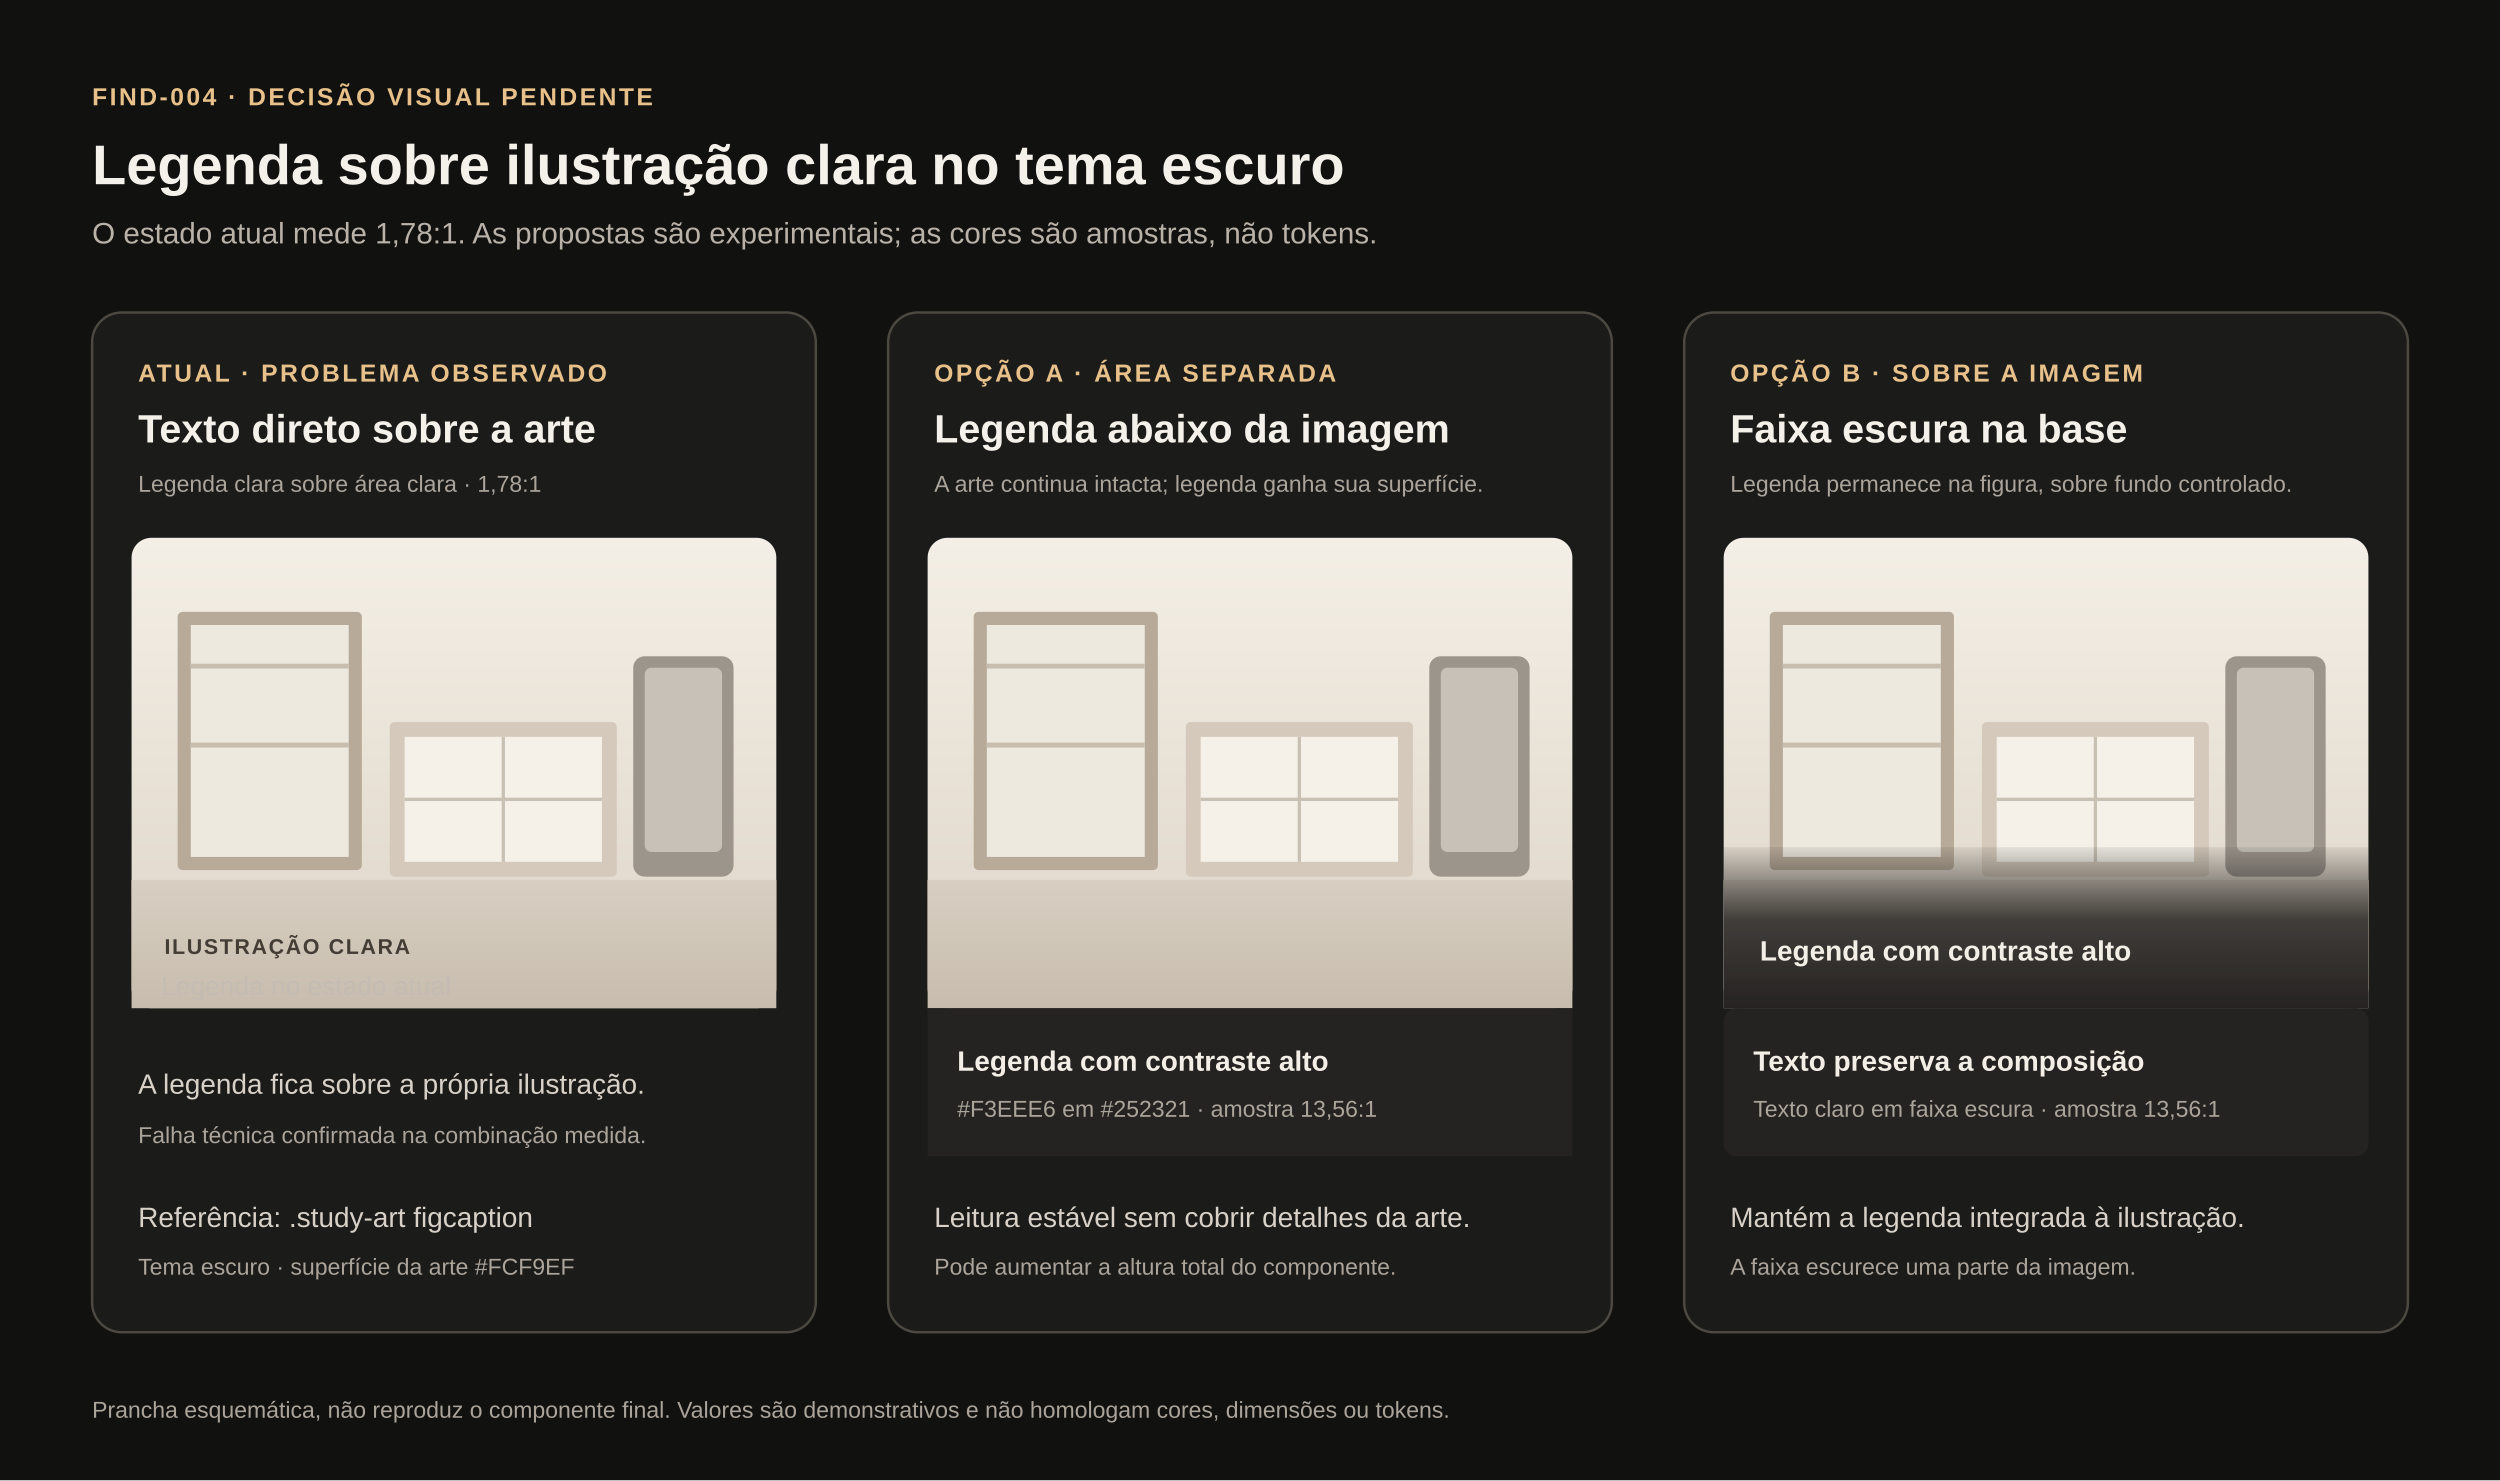
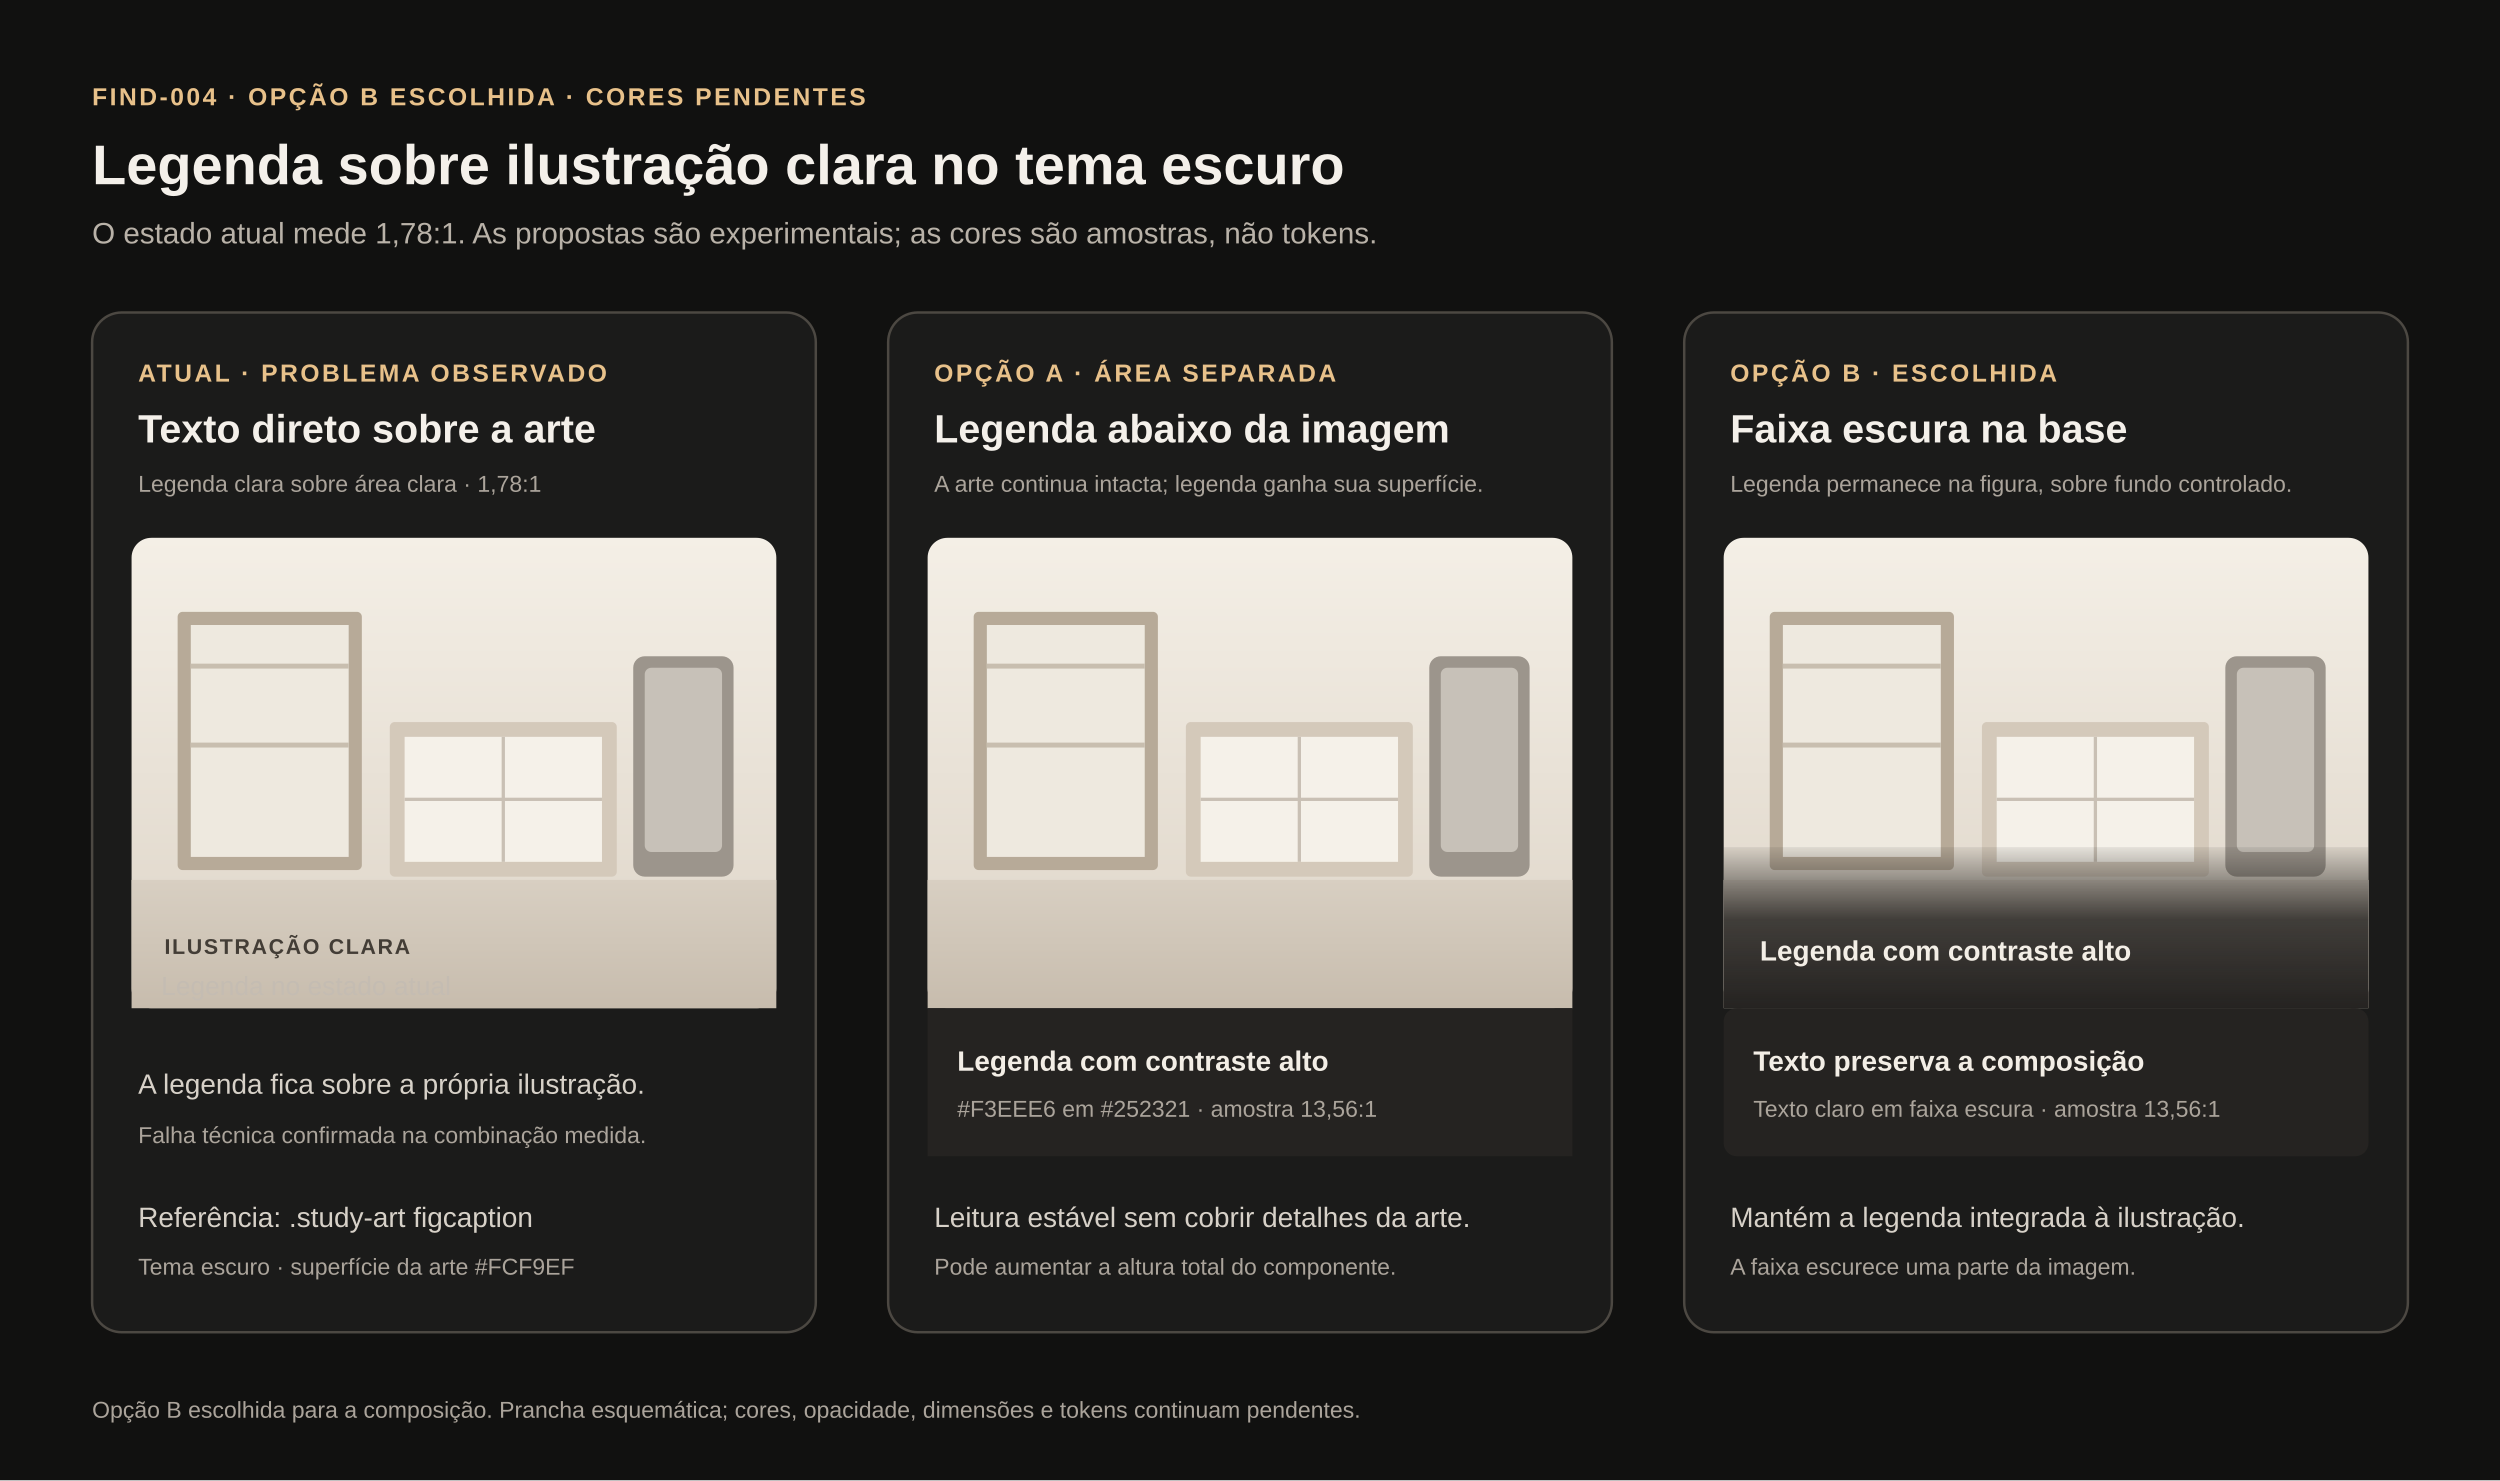
<svg xmlns="http://www.w3.org/2000/svg" width="1520" height="900" viewBox="0 0 1520 900" role="img" aria-labelledby="title desc">
  <defs>
    <linearGradient id="wall" x2="0" y2="1">
      <stop stop-color="#f4efe6" />
      <stop offset="1" stop-color="#ddd4c7" />
    </linearGradient>
    <linearGradient id="floor" x2="0" y2="1">
      <stop stop-color="#d8cfc2" />
      <stop offset="1" stop-color="#c7bcad" />
    </linearGradient>
    <linearGradient id="overlay" x2="0" y2="1">
      <stop stop-color="#252321" stop-opacity=".08" />
      <stop offset=".45" stop-color="#252321" stop-opacity=".84" />
      <stop offset="1" stop-color="#252321" />
    </linearGradient>
    <style>
    text{font-family:Arial,Helvetica,sans-serif}
    .title{fill:#f4f0ea;font-size:34px;font-weight:700}
    .sub{fill:#b9b2a8;font-size:18px}
    .card{fill:#1b1b1a;stroke:#4c4842;stroke-width:1.5}
    .label{fill:#e8c18a;font-size:15px;font-weight:700;letter-spacing:1.5px}
    .h{fill:#f4f0ea;font-size:24px;font-weight:700}
    .body{fill:#d7d1c8;font-size:17px}
    .small{fill:#aba49b;font-size:14px}
    .imageLabel{fill:#433d36;font-size:13px;font-weight:700;letter-spacing:1px}
  </style>
  </defs>
  <rect width="1520" height="900" fill="#111110" />
-   <text x="56" y="64" class="label">FIND-004 · DECISÃO VISUAL PENDENTE</text>
+   <text x="56" y="64" class="label">FIND-004 · OPÇÃO B ESCOLHIDA · CORES PENDENTES</text>
  <text x="56" y="112" class="title">Legenda sobre ilustração clara no tema escuro</text>
  <text x="56" y="148" class="sub">O estado atual mede 1,78:1. As propostas são experimentais; as cores são amostras, não tokens.</text>
  <g transform="translate(56 190)">
    <rect width="440" height="620" rx="18" class="card" />
    <text x="28" y="42" class="label">ATUAL · PROBLEMA OBSERVADO</text>
    <text x="28" y="79" class="h">Texto direto sobre a arte</text>
    <text x="28" y="109" class="small">Legenda clara sobre área clara · 1,78:1</text>
    <g transform="translate(24 137)">
      <rect width="392" height="286" rx="12" fill="url(#wall)" />
      <rect y="208" width="392" height="78" fill="url(#floor)" />
      <rect x="28" y="45" width="112" height="157" rx="3" fill="#b7aa98" />
      <rect x="36" y="53" width="96" height="141" fill="#eee9df" />
      <path d="M36 78h96M36 126h96" stroke="#c8beaf" stroke-width="3" />
      <rect x="157" y="112" width="138" height="94" rx="3" fill="#d4c9ba" />
      <rect x="166" y="121" width="120" height="76" fill="#f5f1e9" />
      <path d="M226 121v76M166 159h120" stroke="#c9c0b4" stroke-width="2" />
      <rect x="305" y="72" width="61" height="134" rx="7" fill="#9c958c" />
      <rect x="312" y="79" width="47" height="112" rx="4" fill="#c7c1b8" />
      <text x="20" y="253" class="imageLabel">ILUSTRAÇÃO CLARA</text>
      <text x="18" y="278" fill="#c4bcb2" font-size="16">Legenda no estado atual</text>
    </g>
    <text x="28" y="475" class="body">A legenda fica sobre a própria ilustração.</text>
    <text x="28" y="505" class="small">Falha técnica confirmada na combinação medida.</text>
    <text x="28" y="556" class="body">Referência: .study-art figcaption</text>
    <text x="28" y="585" class="small">Tema escuro · superfície da arte #FCF9EF</text>
  </g>
  <g transform="translate(540 190)">
    <rect width="440" height="620" rx="18" class="card" />
    <text x="28" y="42" class="label">OPÇÃO A · ÁREA SEPARADA</text>
    <text x="28" y="79" class="h">Legenda abaixo da imagem</text>
    <text x="28" y="109" class="small">A arte continua intacta; legenda ganha sua superfície.</text>
    <g transform="translate(24 137)">
      <rect width="392" height="286" rx="12" fill="url(#wall)" />
      <rect y="208" width="392" height="78" fill="url(#floor)" />
      <rect x="28" y="45" width="112" height="157" rx="3" fill="#b7aa98" />
      <rect x="36" y="53" width="96" height="141" fill="#eee9df" />
      <path d="M36 78h96M36 126h96" stroke="#c8beaf" stroke-width="3" />
      <rect x="157" y="112" width="138" height="94" rx="3" fill="#d4c9ba" />
      <rect x="166" y="121" width="120" height="76" fill="#f5f1e9" />
      <path d="M226 121v76M166 159h120" stroke="#c9c0b4" stroke-width="2" />
      <rect x="305" y="72" width="61" height="134" rx="7" fill="#9c958c" />
      <rect x="312" y="79" width="47" height="112" rx="4" fill="#c7c1b8" />
    </g>
    <rect x="24" y="423" width="392" height="90" fill="#252321" />
    <text x="42" y="461" fill="#f3eee6" font-size="17" font-weight="700">Legenda com contraste alto</text>
    <text x="42" y="489" class="small">#F3EEE6 em #252321 · amostra 13,56:1</text>
    <text x="28" y="556" class="body">Leitura estável sem cobrir detalhes da arte.</text>
    <text x="28" y="585" class="small">Pode aumentar a altura total do componente.</text>
  </g>
  <g transform="translate(1024 190)">
    <rect width="440" height="620" rx="18" class="card" />
-     <text x="28" y="42" class="label">OPÇÃO B · SOBRE A IMAGEM</text>
+     <text x="28" y="42" class="label">OPÇÃO B · ESCOLHIDA</text>
    <text x="28" y="79" class="h">Faixa escura na base</text>
    <text x="28" y="109" class="small">Legenda permanece na figura, sobre fundo controlado.</text>
    <g transform="translate(24 137)">
      <rect width="392" height="286" rx="12" fill="url(#wall)" />
      <rect y="208" width="392" height="78" fill="url(#floor)" />
      <rect x="28" y="45" width="112" height="157" rx="3" fill="#b7aa98" />
      <rect x="36" y="53" width="96" height="141" fill="#eee9df" />
      <path d="M36 78h96M36 126h96" stroke="#c8beaf" stroke-width="3" />
      <rect x="157" y="112" width="138" height="94" rx="3" fill="#d4c9ba" />
      <rect x="166" y="121" width="120" height="76" fill="#f5f1e9" />
      <path d="M226 121v76M166 159h120" stroke="#c9c0b4" stroke-width="2" />
      <rect x="305" y="72" width="61" height="134" rx="7" fill="#9c958c" />
      <rect x="312" y="79" width="47" height="112" rx="4" fill="#c7c1b8" />
      <rect y="188" width="392" height="98" fill="url(#overlay)" />
      <text x="22" y="257" fill="#f3eee6" font-size="17" font-weight="700">Legenda com contraste alto</text>
    </g>
    <rect x="24" y="423" width="392" height="90" rx="8" fill="#252321" />
    <text x="42" y="461" fill="#f3eee6" font-size="17" font-weight="700">Texto preserva a composição</text>
    <text x="42" y="489" class="small">Texto claro em faixa escura · amostra 13,56:1</text>
    <text x="28" y="556" class="body">Mantém a legenda integrada à ilustração.</text>
    <text x="28" y="585" class="small">A faixa escurece uma parte da imagem.</text>
  </g>
-   <text x="56" y="862" class="small">Prancha esquemática, não reproduz o componente final. Valores são demonstrativos e não homologam cores, dimensões ou tokens.</text>
+   <text x="56" y="862" class="small">Opção B escolhida para a composição. Prancha esquemática; cores, opacidade, dimensões e tokens continuam pendentes.</text>
</svg>
